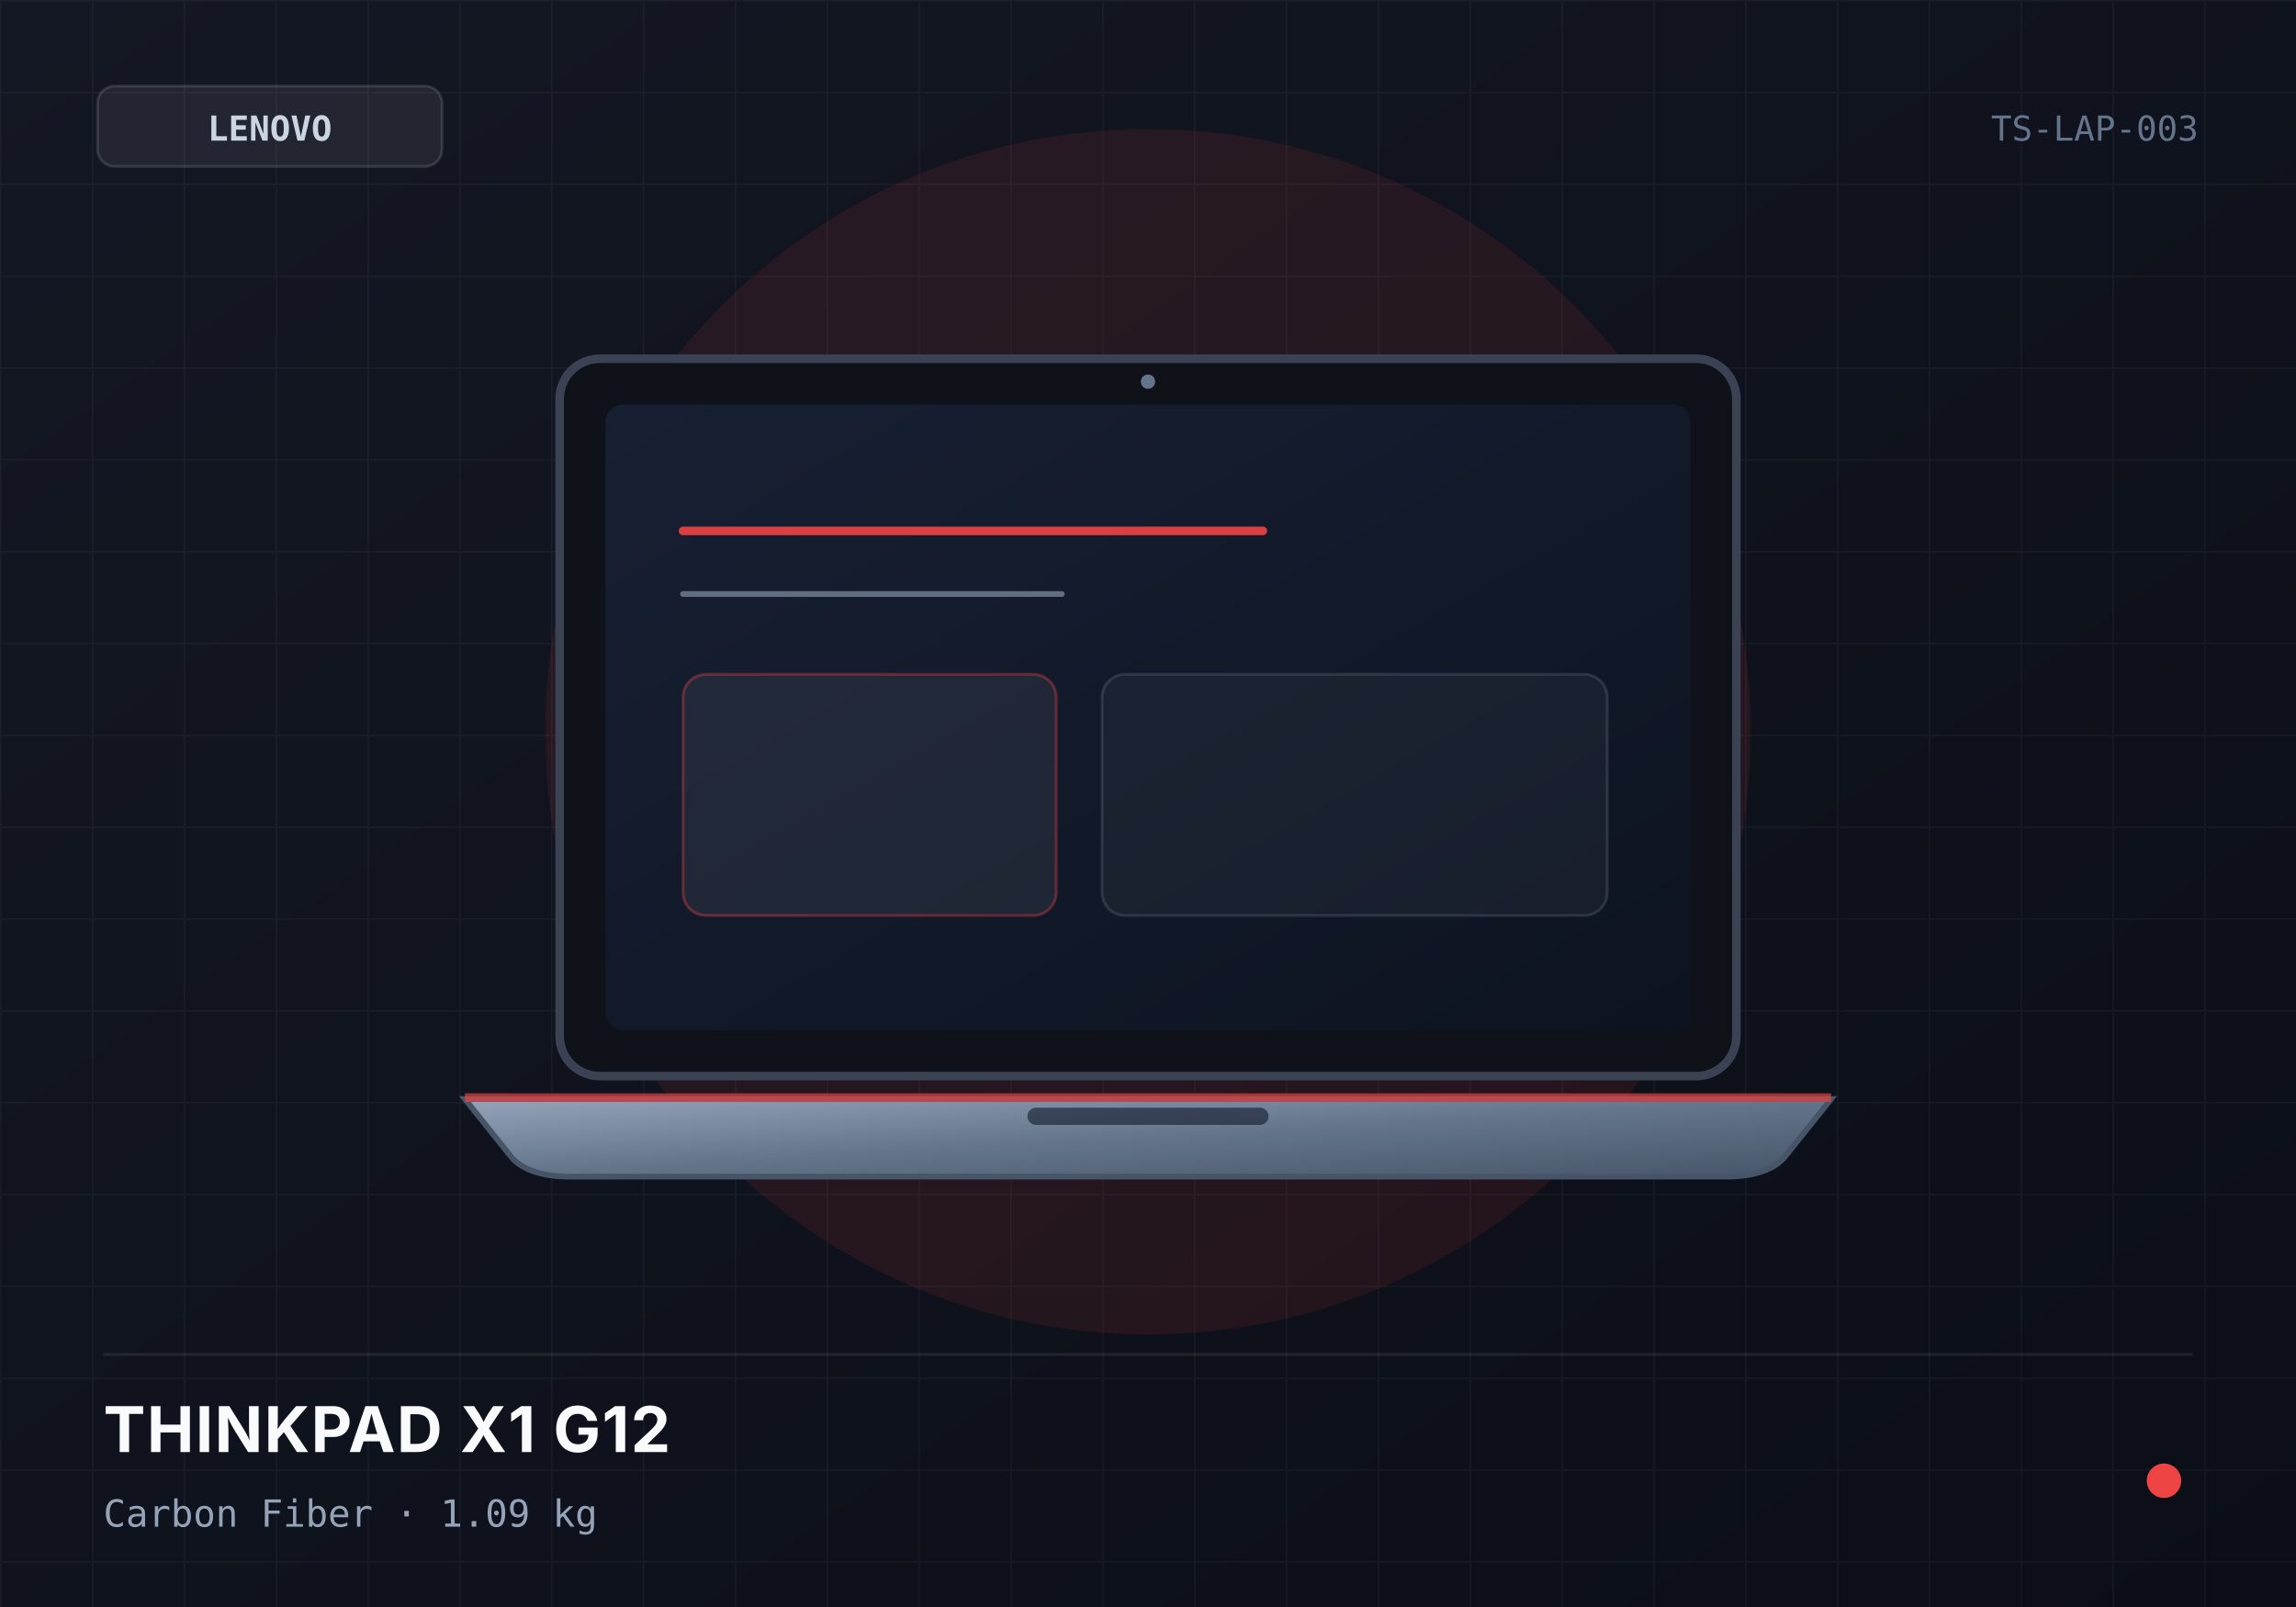
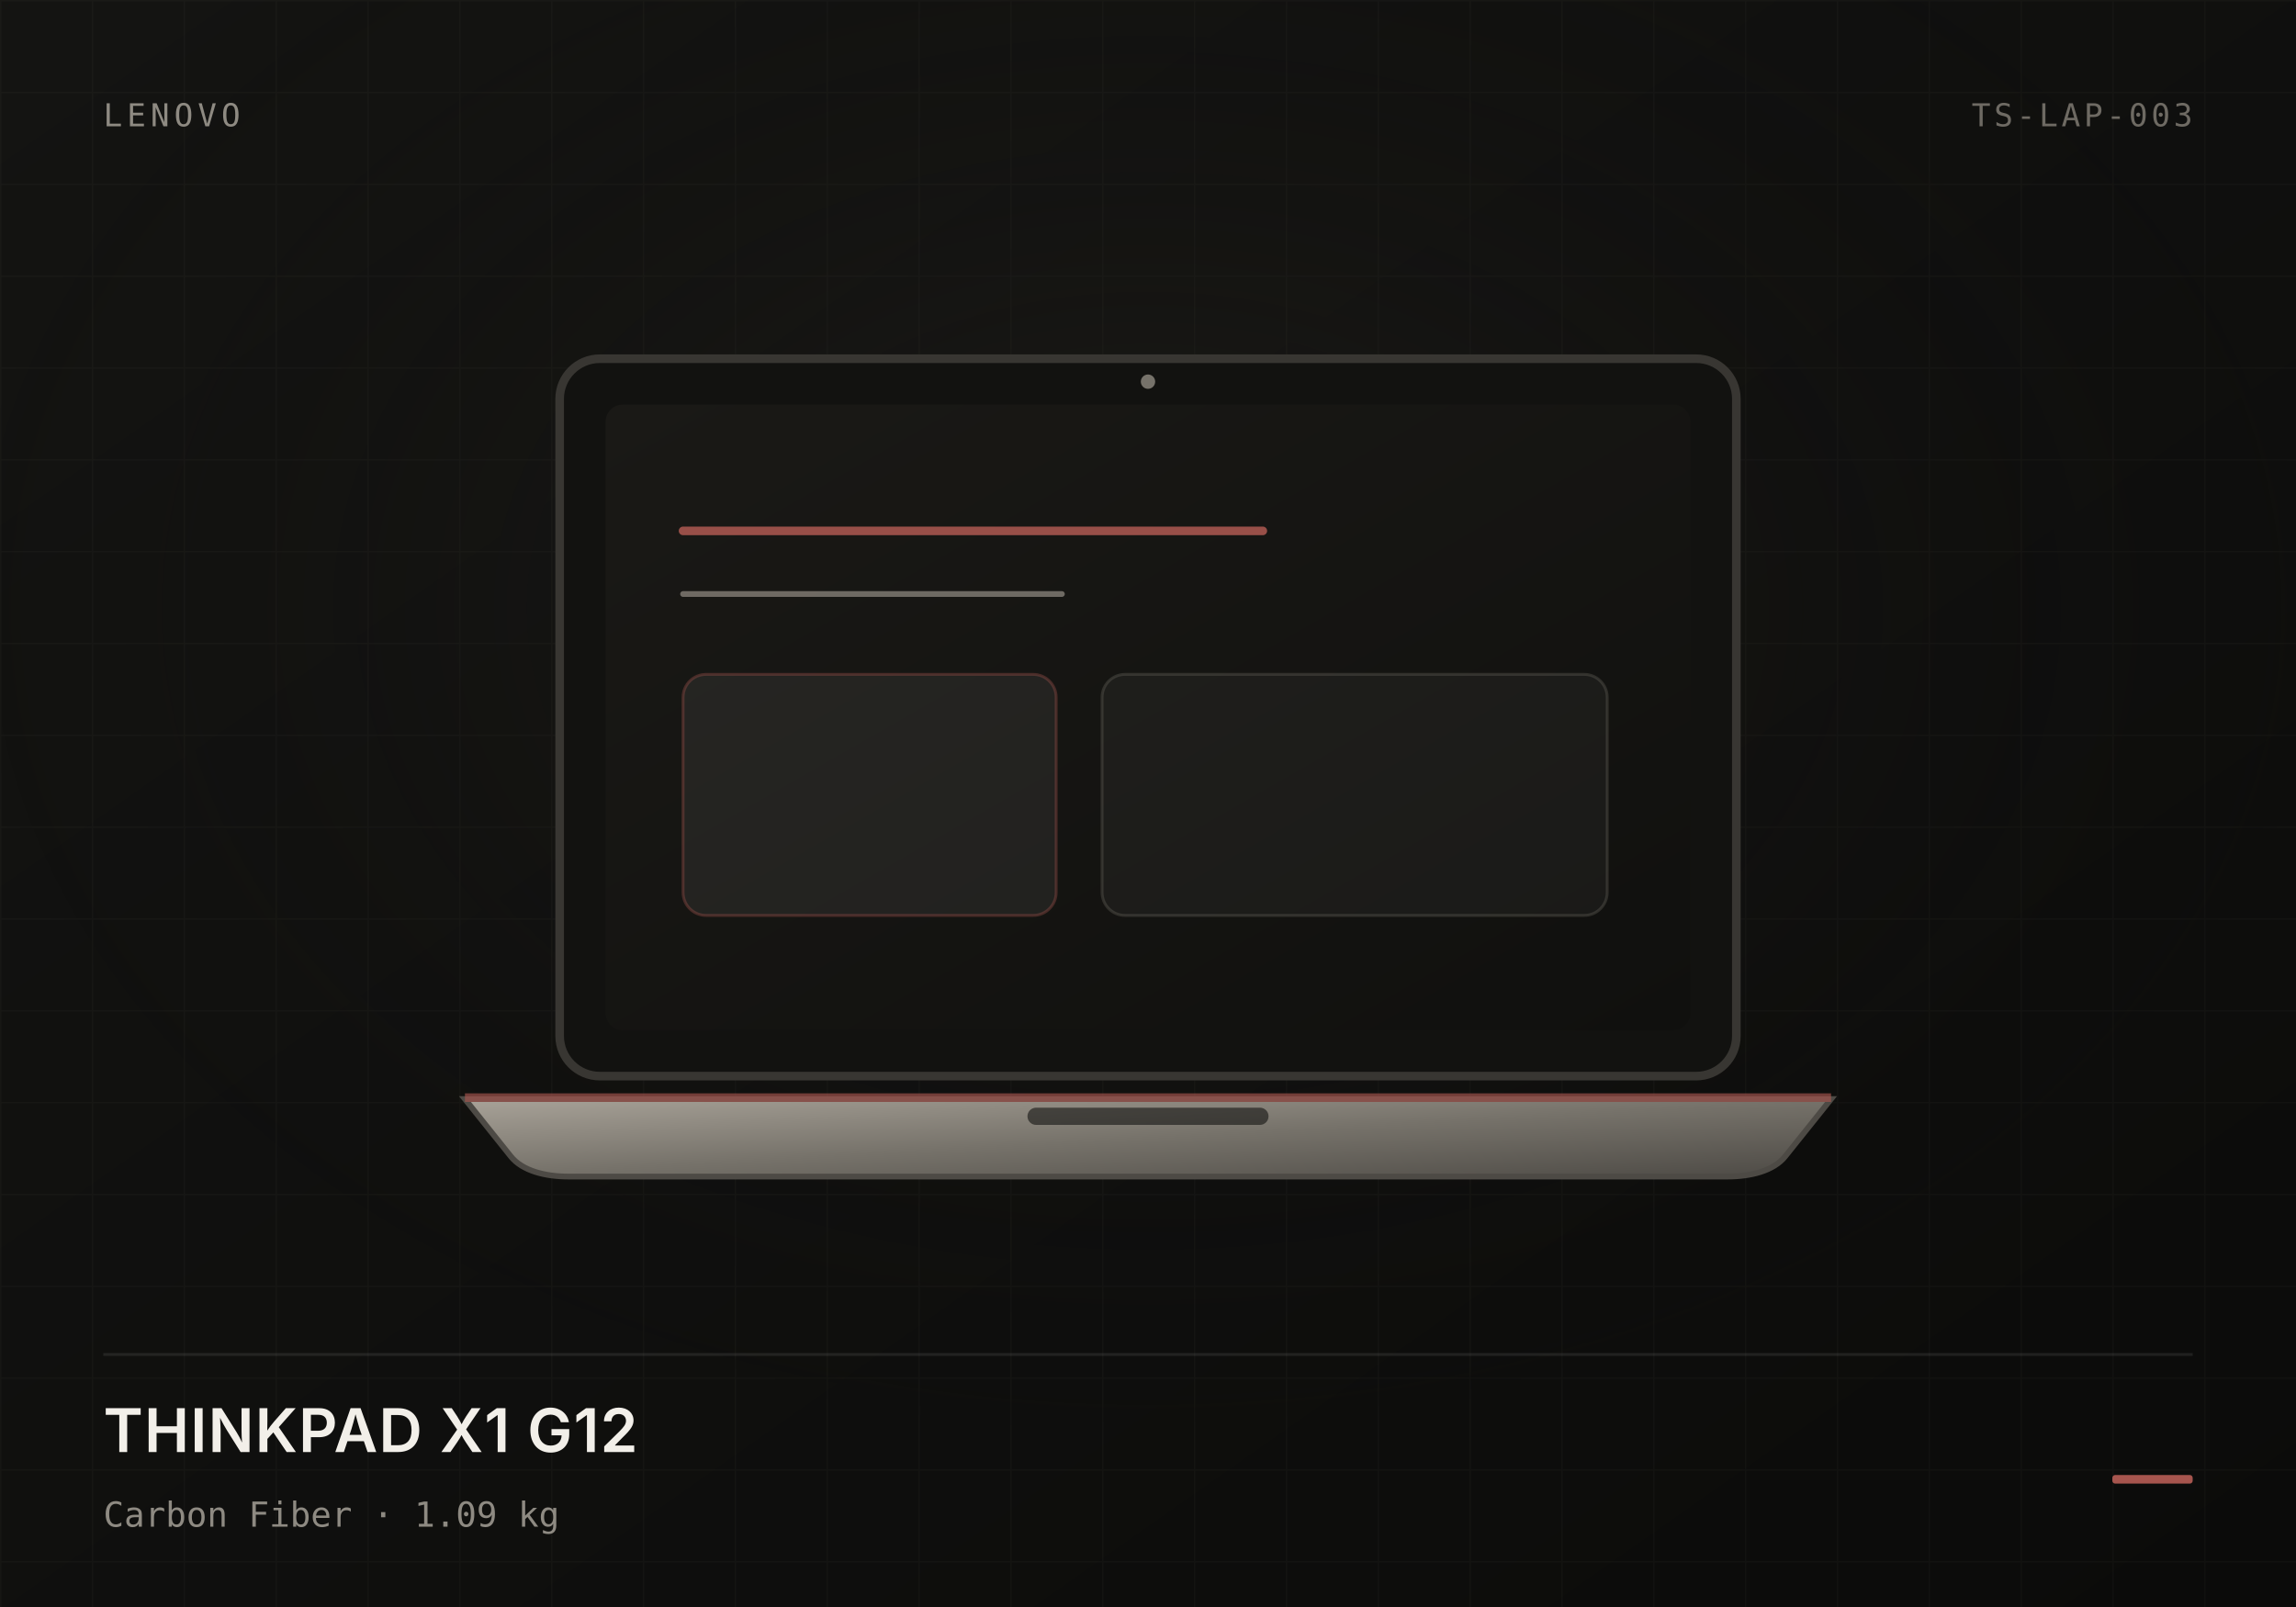
<svg xmlns="http://www.w3.org/2000/svg" viewBox="0 0 800 560" width="800" height="560" role="img" aria-label="LENOVO THINKPAD X1 G12">
  <defs>
    <linearGradient id="bgGrad" x1="0%" y1="0%" x2="100%" y2="100%">
-       <stop offset="0%" stop-color="#141824" />
-       <stop offset="100%" stop-color="#0B0E16" />
+       <stop offset="0%" stop-color="#141412" />
+       <stop offset="100%" stop-color="#0B0B0A" />
    </linearGradient>
    <linearGradient id="screenGrad" x1="0%" y1="0%" x2="100%" y2="100%">
-       <stop offset="0%" stop-color="#172033" />
-       <stop offset="100%" stop-color="#0D1320" />
+       <stop offset="0%" stop-color="#1A1916" />
+       <stop offset="100%" stop-color="#10100E" />
    </linearGradient>
    <linearGradient id="metalGrad" x1="0%" y1="0%" x2="100%" y2="100%">
-       <stop offset="0%" stop-color="#94A3B8" />
-       <stop offset="50%" stop-color="#64748B" />
-       <stop offset="100%" stop-color="#475569" />
+       <stop offset="0%" stop-color="#A8A298" />
+       <stop offset="50%" stop-color="#76726A" />
+       <stop offset="100%" stop-color="#4D4A45" />
    </linearGradient>
+     <radialGradient id="museumLight" cx="50%" cy="38%" r="54%">
+       <stop offset="0%" stop-color="#2D2A24" stop-opacity="0.42" />
+       <stop offset="65%" stop-color="#171614" stop-opacity="0.14" />
+       <stop offset="100%" stop-color="#0B0B0A" stop-opacity="0" />
+     </radialGradient>
    <pattern id="grid" width="32" height="32" patternUnits="userSpaceOnUse">
-       <path d="M 32 0 L 0 0 0 32" fill="none" stroke="#FFFFFF" stroke-opacity="0.04" stroke-width="1" />
+       <path d="M 32 0 L 0 0 0 32" fill="none" stroke="#F2EFE9" stroke-opacity="0.025" stroke-width="1" />
    </pattern>
  </defs>
  <rect width="800" height="560" fill="url(#bgGrad)" />
  <rect width="800" height="560" fill="url(#grid)" />
-   <circle cx="400" cy="255" r="210" fill="#EF4444" fill-opacity="0.10" />
-   <rect x="34" y="30" width="120" height="28" rx="6" fill="#FFFFFF" fill-opacity="0.07" stroke="#FFFFFF" stroke-opacity="0.12" />
-   <text x="94" y="49" text-anchor="middle" fill="#CBD5E1" font-family="ui-monospace, SFMono-Regular, monospace" font-size="12" font-weight="700">LENOVO</text>
-   <text x="766" y="49" text-anchor="end" fill="#64748B" font-family="ui-monospace, SFMono-Regular, monospace" font-size="12">TS-LAP-003</text>
+   <rect width="800" height="560" fill="url(#museumLight)" />
+   <text x="36" y="44" fill="#8E8A82" font-family="JetBrains Mono, ui-monospace, SFMono-Regular, monospace" font-size="11" font-weight="500" letter-spacing="1.6">LENOVO</text>
+   <text x="764" y="44" text-anchor="end" fill="#6E6A63" font-family="JetBrains Mono, ui-monospace, SFMono-Regular, monospace" font-size="11" letter-spacing="1.2">TS-LAP-003</text>
  <g transform="translate(150,115)">
-     <rect x="45" y="10" width="410" height="250" rx="14" fill="#0F1219" stroke="#3B4254" stroke-width="3" />
+     <rect x="45" y="10" width="410" height="250" rx="14" fill="#121210" stroke="#383632" stroke-width="3" />
    <rect x="61" y="26" width="378" height="218" rx="6" fill="url(#screenGrad)" />
-     <line x1="88" y1="70" x2="290" y2="70" stroke="#EF4444" stroke-width="3" stroke-linecap="round" opacity="0.9" />
-     <line x1="88" y1="92" x2="220" y2="92" stroke="#94A3B8" stroke-width="2" stroke-linecap="round" opacity="0.6" />
-     <rect x="88" y="120" width="130" height="84" rx="8" fill="#FFFFFF" fill-opacity="0.06" stroke="#EF4444" stroke-opacity="0.35" />
-     <rect x="234" y="120" width="176" height="84" rx="8" fill="#FFFFFF" fill-opacity="0.04" stroke="#64748B" stroke-opacity="0.3" />
-     <circle cx="250" cy="18" r="2.5" fill="#64748B" />
-     <path d="M12 268 L488 268 L472 288 C468 293 460 295 452 295 L48 295 C40 295 32 293 28 288 Z" fill="url(#metalGrad)" stroke="#475569" stroke-width="2" />
-     <rect x="208" y="271" width="84" height="6" rx="3" fill="#0F172A" opacity="0.6" />
-     <rect x="12" y="266" width="476" height="3" fill="#EF4444" opacity="0.65" />
+     <line x1="88" y1="70" x2="290" y2="70" stroke="#A6554E" stroke-width="3" stroke-linecap="round" opacity="0.9" />
+     <line x1="88" y1="92" x2="220" y2="92" stroke="#A8A298" stroke-width="2" stroke-linecap="round" opacity="0.6" />
+     <rect x="88" y="120" width="130" height="84" rx="8" fill="#FFFFFF" fill-opacity="0.06" stroke="#A6554E" stroke-opacity="0.35" />
+     <rect x="234" y="120" width="176" height="84" rx="8" fill="#FFFFFF" fill-opacity="0.04" stroke="#76726A" stroke-opacity="0.3" />
+     <circle cx="250" cy="18" r="2.5" fill="#76726A" />
+     <path d="M12 268 L488 268 L472 288 C468 293 460 295 452 295 L48 295 C40 295 32 293 28 288 Z" fill="url(#metalGrad)" stroke="#4D4A45" stroke-width="2" />
+     <rect x="208" y="271" width="84" height="6" rx="3" fill="#121210" opacity="0.6" />
+     <rect x="12" y="266" width="476" height="3" fill="#A6554E" opacity="0.65" />
  </g>
-   <line x1="36" y1="472" x2="764" y2="472" stroke="#FFFFFF" stroke-opacity="0.08" />
-   <text x="36" y="506" fill="#F8FAFC" font-family="-apple-system, BlinkMacSystemFont, Segoe UI, sans-serif" font-size="22" font-weight="700" letter-spacing="0.5">THINKPAD X1 G12</text>
-   <text x="36" y="532" fill="#94A3B8" font-family="ui-monospace, SFMono-Regular, monospace" font-size="13">Carbon Fiber · 1.09 kg</text>
-   <circle cx="754" cy="516" r="6" fill="#EF4444" />
+   <line x1="36" y1="472" x2="764" y2="472" stroke="#F2EFE9" stroke-opacity="0.09" />
+   <text x="36" y="506" fill="#F2EFE9" font-family="Inter Tight, -apple-system, BlinkMacSystemFont, Segoe UI, sans-serif" font-size="21" font-weight="600" letter-spacing="0.4">THINKPAD X1 G12</text>
+   <text x="36" y="532" fill="#8E8A82" font-family="JetBrains Mono, ui-monospace, SFMono-Regular, monospace" font-size="12">Carbon Fiber · 1.09 kg</text>
+   <rect x="736" y="514" width="28" height="3" rx="1" fill="#A6554E" />
</svg>
